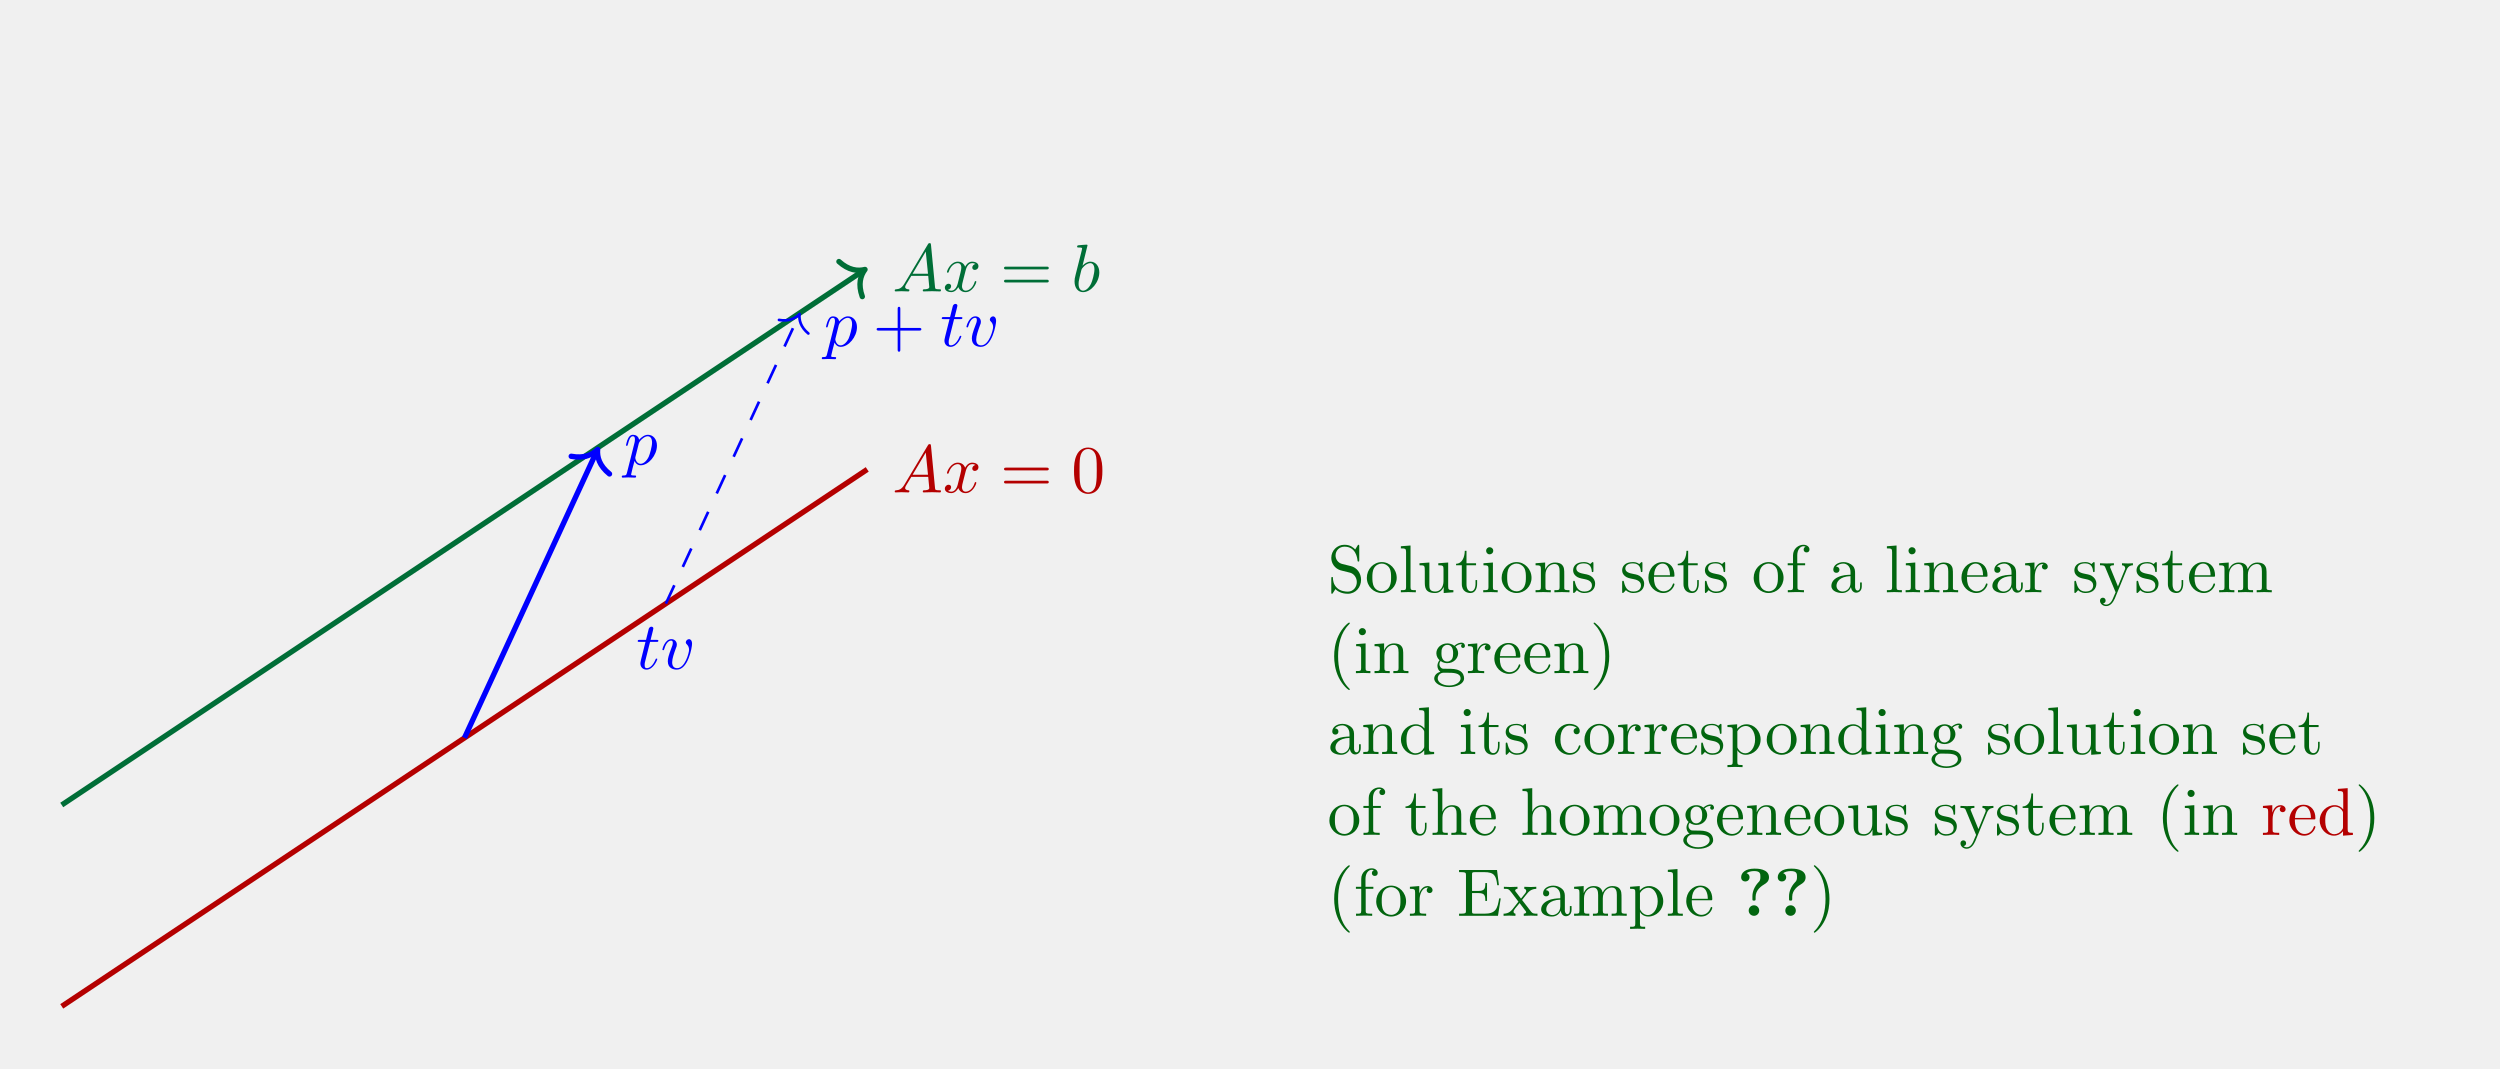
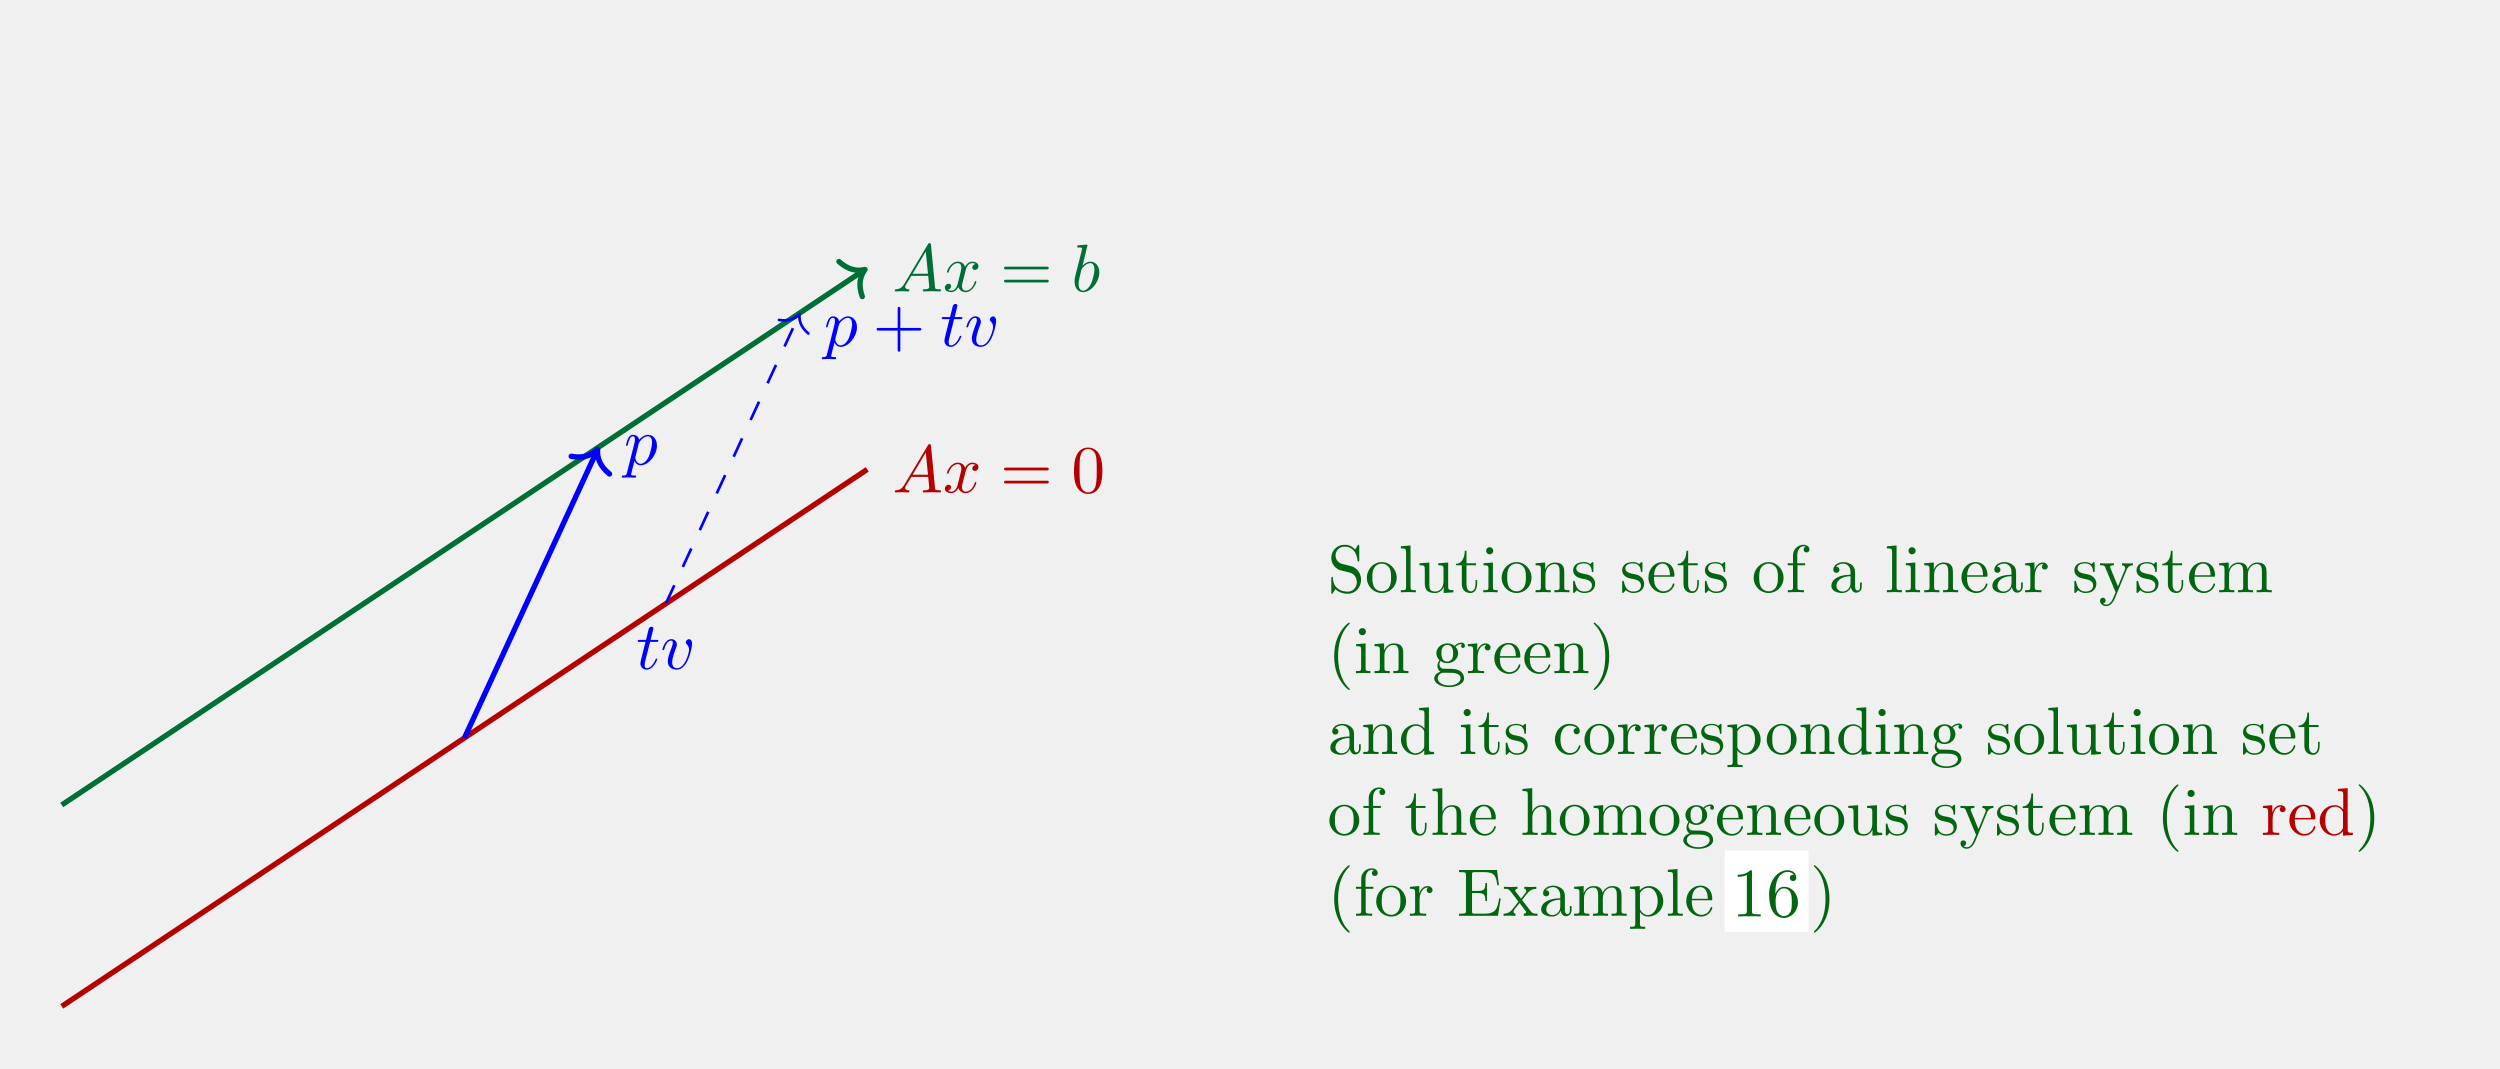
<svg xmlns="http://www.w3.org/2000/svg" xmlns:xlink="http://www.w3.org/1999/xlink" width="367.445" height="157.115" viewBox="0 0 367.445 157.115">
  <defs>
    <g>
      <g id="glyph-0-0">
        <path d="M 1.766 -1.141 C 1.375 -0.469 0.984 -0.344 0.562 -0.312 C 0.438 -0.297 0.344 -0.297 0.344 -0.109 C 0.344 -0.047 0.391 0 0.469 0 C 0.75 0 1.047 -0.031 1.328 -0.031 C 1.656 -0.031 2 0 2.312 0 C 2.375 0 2.5 0 2.5 -0.188 C 2.5 -0.297 2.422 -0.312 2.344 -0.312 C 2.125 -0.328 1.875 -0.406 1.875 -0.656 C 1.875 -0.766 1.938 -0.875 2.016 -1.016 L 2.781 -2.281 L 5.266 -2.281 C 5.281 -2.078 5.422 -0.734 5.422 -0.641 C 5.422 -0.344 4.906 -0.312 4.703 -0.312 C 4.562 -0.312 4.469 -0.312 4.469 -0.109 C 4.469 0 4.594 0 4.609 0 C 5.016 0 5.438 -0.031 5.844 -0.031 C 6.094 -0.031 6.719 0 6.969 0 C 7.031 0 7.141 0 7.141 -0.203 C 7.141 -0.312 7.047 -0.312 6.922 -0.312 C 6.297 -0.312 6.297 -0.375 6.266 -0.656 L 5.672 -6.859 C 5.641 -7.047 5.641 -7.094 5.484 -7.094 C 5.312 -7.094 5.281 -7.031 5.219 -6.922 Z M 2.969 -2.594 L 4.906 -5.859 L 5.234 -2.594 Z M 2.969 -2.594 " />
      </g>
      <g id="glyph-0-1">
        <path d="M 3.312 -2.984 C 3.375 -3.25 3.594 -4.156 4.297 -4.156 C 4.344 -4.156 4.578 -4.156 4.781 -4.031 C 4.5 -3.984 4.312 -3.734 4.312 -3.5 C 4.312 -3.344 4.422 -3.156 4.688 -3.156 C 4.906 -3.156 5.219 -3.328 5.219 -3.719 C 5.219 -4.234 4.641 -4.375 4.297 -4.375 C 3.719 -4.375 3.375 -3.859 3.266 -3.625 C 3.016 -4.281 2.484 -4.375 2.188 -4.375 C 1.156 -4.375 0.594 -3.094 0.594 -2.859 C 0.594 -2.75 0.688 -2.75 0.719 -2.75 C 0.797 -2.75 0.828 -2.781 0.844 -2.859 C 1.172 -3.906 1.828 -4.156 2.172 -4.156 C 2.359 -4.156 2.703 -4.078 2.703 -3.5 C 2.703 -3.188 2.531 -2.531 2.172 -1.141 C 2.016 -0.531 1.672 -0.109 1.234 -0.109 C 1.172 -0.109 0.938 -0.109 0.734 -0.234 C 0.984 -0.281 1.203 -0.5 1.203 -0.766 C 1.203 -1.047 0.984 -1.125 0.828 -1.125 C 0.531 -1.125 0.281 -0.859 0.281 -0.547 C 0.281 -0.094 0.781 0.109 1.219 0.109 C 1.875 0.109 2.234 -0.578 2.266 -0.641 C 2.375 -0.281 2.734 0.109 3.328 0.109 C 4.344 0.109 4.906 -1.172 4.906 -1.422 C 4.906 -1.516 4.828 -1.516 4.797 -1.516 C 4.703 -1.516 4.688 -1.469 4.672 -1.406 C 4.344 -0.344 3.672 -0.109 3.344 -0.109 C 2.969 -0.109 2.797 -0.422 2.797 -0.766 C 2.797 -0.984 2.859 -1.203 2.969 -1.641 Z M 3.312 -2.984 " />
      </g>
      <g id="glyph-0-2">
        <path d="M 2.375 -6.766 C 2.375 -6.781 2.375 -6.875 2.234 -6.875 C 2.016 -6.875 1.281 -6.797 1.031 -6.781 C 0.953 -6.766 0.844 -6.75 0.844 -6.578 C 0.844 -6.453 0.938 -6.453 1.078 -6.453 C 1.562 -6.453 1.578 -6.391 1.578 -6.297 C 1.578 -6.219 1.484 -5.891 1.438 -5.672 L 0.625 -2.453 C 0.5 -1.953 0.469 -1.797 0.469 -1.453 C 0.469 -0.5 0.984 0.109 1.719 0.109 C 2.891 0.109 4.109 -1.359 4.109 -2.797 C 4.109 -3.688 3.594 -4.375 2.797 -4.375 C 2.344 -4.375 1.938 -4.094 1.641 -3.781 Z M 1.438 -3.016 C 1.5 -3.234 1.5 -3.266 1.578 -3.375 C 2.078 -4.016 2.516 -4.156 2.781 -4.156 C 3.125 -4.156 3.391 -3.859 3.391 -3.234 C 3.391 -2.641 3.078 -1.5 2.891 -1.125 C 2.562 -0.469 2.109 -0.109 1.719 -0.109 C 1.391 -0.109 1.062 -0.375 1.062 -1.109 C 1.062 -1.297 1.062 -1.484 1.219 -2.109 Z M 1.438 -3.016 " />
      </g>
      <g id="glyph-0-3">
        <path d="M 0.453 1.203 C 0.359 1.547 0.344 1.609 -0.094 1.609 C -0.203 1.609 -0.312 1.609 -0.312 1.797 C -0.312 1.875 -0.266 1.922 -0.188 1.922 C 0.078 1.922 0.359 1.891 0.641 1.891 C 0.969 1.891 1.312 1.922 1.625 1.922 C 1.672 1.922 1.797 1.922 1.797 1.719 C 1.797 1.609 1.703 1.609 1.562 1.609 C 1.062 1.609 1.062 1.547 1.062 1.453 C 1.062 1.344 1.484 -0.281 1.562 -0.531 C 1.688 -0.234 1.969 0.109 2.469 0.109 C 3.609 0.109 4.859 -1.344 4.859 -2.797 C 4.859 -3.719 4.297 -4.375 3.531 -4.375 C 3.047 -4.375 2.562 -4.016 2.234 -3.641 C 2.141 -4.172 1.719 -4.375 1.344 -4.375 C 0.891 -4.375 0.703 -4 0.609 -3.812 C 0.438 -3.484 0.312 -2.875 0.312 -2.859 C 0.312 -2.75 0.406 -2.75 0.422 -2.75 C 0.531 -2.75 0.531 -2.766 0.594 -2.984 C 0.766 -3.688 0.953 -4.156 1.312 -4.156 C 1.484 -4.156 1.625 -4.078 1.625 -3.703 C 1.625 -3.484 1.594 -3.375 1.562 -3.203 Z M 2.188 -3.094 C 2.266 -3.359 2.531 -3.641 2.703 -3.781 C 3.047 -4.094 3.344 -4.156 3.5 -4.156 C 3.906 -4.156 4.141 -3.812 4.141 -3.234 C 4.141 -2.641 3.812 -1.5 3.641 -1.125 C 3.297 -0.438 2.828 -0.109 2.453 -0.109 C 1.797 -0.109 1.672 -0.938 1.672 -0.984 C 1.672 -1.016 1.672 -1.031 1.703 -1.156 Z M 2.188 -3.094 " />
      </g>
      <g id="glyph-0-4">
        <path d="M 2.047 -3.969 L 2.969 -3.969 C 3.172 -3.969 3.266 -3.969 3.266 -4.156 C 3.266 -4.266 3.172 -4.266 2.984 -4.266 L 2.125 -4.266 C 2.484 -5.672 2.531 -5.875 2.531 -5.938 C 2.531 -6.109 2.406 -6.203 2.234 -6.203 C 2.203 -6.203 1.938 -6.188 1.844 -5.844 L 1.453 -4.266 L 0.531 -4.266 C 0.328 -4.266 0.234 -4.266 0.234 -4.078 C 0.234 -3.969 0.312 -3.969 0.5 -3.969 L 1.375 -3.969 C 0.656 -1.156 0.625 -0.984 0.625 -0.797 C 0.625 -0.266 1 0.109 1.531 0.109 C 2.547 0.109 3.109 -1.344 3.109 -1.422 C 3.109 -1.516 3.031 -1.516 2.984 -1.516 C 2.906 -1.516 2.891 -1.484 2.844 -1.375 C 2.422 -0.344 1.891 -0.109 1.562 -0.109 C 1.344 -0.109 1.25 -0.234 1.25 -0.562 C 1.25 -0.797 1.266 -0.875 1.312 -1.047 Z M 2.047 -3.969 " />
      </g>
      <g id="glyph-0-5">
        <path d="M 4.641 -3.688 C 4.641 -4.219 4.375 -4.375 4.203 -4.375 C 3.953 -4.375 3.719 -4.125 3.719 -3.906 C 3.719 -3.781 3.766 -3.719 3.875 -3.609 C 4.078 -3.406 4.203 -3.156 4.203 -2.797 C 4.203 -2.375 3.609 -0.109 2.453 -0.109 C 1.938 -0.109 1.719 -0.453 1.719 -0.969 C 1.719 -1.531 1.984 -2.25 2.281 -3.078 C 2.359 -3.234 2.406 -3.375 2.406 -3.562 C 2.406 -4.016 2.094 -4.375 1.594 -4.375 C 0.656 -4.375 0.281 -2.938 0.281 -2.859 C 0.281 -2.75 0.391 -2.75 0.406 -2.75 C 0.5 -2.75 0.516 -2.781 0.562 -2.938 C 0.859 -3.938 1.281 -4.156 1.562 -4.156 C 1.641 -4.156 1.812 -4.156 1.812 -3.844 C 1.812 -3.594 1.719 -3.328 1.641 -3.156 C 1.203 -2 1.078 -1.547 1.078 -1.125 C 1.078 -0.047 1.953 0.109 2.406 0.109 C 4.078 0.109 4.641 -3.172 4.641 -3.688 Z M 4.641 -3.688 " />
      </g>
      <g id="glyph-1-0">
        <path d="M 6.812 -3.234 C 6.953 -3.234 7.141 -3.234 7.141 -3.438 C 7.141 -3.641 6.953 -3.641 6.812 -3.641 L 0.875 -3.641 C 0.75 -3.641 0.562 -3.641 0.562 -3.438 C 0.562 -3.234 0.75 -3.234 0.891 -3.234 Z M 6.812 -1.312 C 6.953 -1.312 7.141 -1.312 7.141 -1.516 C 7.141 -1.719 6.953 -1.719 6.812 -1.719 L 0.891 -1.719 C 0.75 -1.719 0.562 -1.719 0.562 -1.516 C 0.562 -1.312 0.75 -1.312 0.875 -1.312 Z M 6.812 -1.312 " />
      </g>
      <g id="glyph-1-1">
        <path d="M 4.562 -3.172 C 4.562 -3.969 4.5 -4.75 4.156 -5.484 C 3.703 -6.438 2.891 -6.594 2.484 -6.594 C 1.875 -6.594 1.156 -6.344 0.75 -5.422 C 0.438 -4.734 0.391 -3.969 0.391 -3.172 C 0.391 -2.422 0.422 -1.531 0.828 -0.781 C 1.266 0.016 1.984 0.219 2.469 0.219 C 3 0.219 3.75 0.016 4.188 -0.938 C 4.5 -1.609 4.562 -2.391 4.562 -3.172 Z M 2.469 0 C 2.078 0 1.5 -0.25 1.312 -1.203 C 1.203 -1.797 1.203 -2.703 1.203 -3.281 C 1.203 -3.922 1.203 -4.578 1.281 -5.109 C 1.469 -6.297 2.219 -6.375 2.469 -6.375 C 2.797 -6.375 3.453 -6.203 3.641 -5.219 C 3.734 -4.672 3.734 -3.906 3.734 -3.281 C 3.734 -2.547 3.734 -1.875 3.625 -1.234 C 3.484 -0.297 2.906 0 2.469 0 Z M 2.469 0 " />
      </g>
      <g id="glyph-1-2">
        <path d="M 4.047 -2.281 L 6.812 -2.281 C 6.953 -2.281 7.141 -2.281 7.141 -2.484 C 7.141 -2.672 6.953 -2.672 6.812 -2.672 L 4.047 -2.672 L 4.047 -5.453 C 4.047 -5.594 4.047 -5.781 3.859 -5.781 C 3.656 -5.781 3.656 -5.594 3.656 -5.453 L 3.656 -2.672 L 0.875 -2.672 C 0.75 -2.672 0.562 -2.672 0.562 -2.484 C 0.562 -2.281 0.75 -2.281 0.875 -2.281 L 3.656 -2.281 L 3.656 0.5 C 3.656 0.641 3.656 0.828 3.859 0.828 C 4.047 0.828 4.047 0.641 4.047 0.5 Z M 4.047 -2.281 " />
      </g>
      <g id="glyph-1-3">
        <path d="M 3.453 -3.844 L 2.188 -4.156 C 1.578 -4.297 1.188 -4.828 1.188 -5.406 C 1.188 -6.109 1.719 -6.703 2.5 -6.703 C 4.156 -6.703 4.375 -5.078 4.422 -4.641 C 4.438 -4.578 4.438 -4.516 4.547 -4.516 C 4.672 -4.516 4.672 -4.562 4.672 -4.75 L 4.672 -6.75 C 4.672 -6.922 4.672 -6.984 4.562 -6.984 C 4.5 -6.984 4.484 -6.969 4.422 -6.859 L 4.078 -6.297 C 3.781 -6.578 3.375 -6.984 2.484 -6.984 C 1.391 -6.984 0.562 -6.109 0.562 -5.062 C 0.562 -4.234 1.078 -3.516 1.859 -3.25 C 1.969 -3.203 2.469 -3.094 3.156 -2.922 C 3.422 -2.859 3.719 -2.781 4 -2.422 C 4.203 -2.156 4.312 -1.828 4.312 -1.5 C 4.312 -0.797 3.812 -0.094 2.984 -0.094 C 2.688 -0.094 1.938 -0.141 1.422 -0.625 C 0.844 -1.156 0.812 -1.797 0.797 -2.156 C 0.797 -2.25 0.719 -2.25 0.688 -2.25 C 0.562 -2.25 0.562 -2.172 0.562 -2 L 0.562 -0.016 C 0.562 0.156 0.562 0.219 0.656 0.219 C 0.734 0.219 0.75 0.203 0.812 0.094 C 0.812 0.078 0.844 0.047 1.172 -0.469 C 1.469 -0.141 2.109 0.219 2.984 0.219 C 4.156 0.219 4.938 -0.75 4.938 -1.844 C 4.938 -2.828 4.297 -3.641 3.453 -3.844 Z M 3.453 -3.844 " />
      </g>
      <g id="glyph-1-4">
        <path d="M 4.672 -2.125 C 4.672 -3.391 3.672 -4.438 2.484 -4.438 C 1.234 -4.438 0.281 -3.359 0.281 -2.125 C 0.281 -0.844 1.312 0.109 2.469 0.109 C 3.672 0.109 4.672 -0.859 4.672 -2.125 Z M 2.484 -0.141 C 2.047 -0.141 1.609 -0.344 1.344 -0.797 C 1.094 -1.234 1.094 -1.844 1.094 -2.203 C 1.094 -2.578 1.094 -3.125 1.344 -3.562 C 1.609 -4.016 2.078 -4.219 2.469 -4.219 C 2.906 -4.219 3.328 -4 3.594 -3.578 C 3.844 -3.156 3.844 -2.578 3.844 -2.203 C 3.844 -1.844 3.844 -1.312 3.625 -0.875 C 3.406 -0.422 2.969 -0.141 2.484 -0.141 Z M 2.484 -0.141 " />
      </g>
      <g id="glyph-1-5">
        <path d="M 1.75 -6.875 L 0.328 -6.766 L 0.328 -6.453 C 1.016 -6.453 1.094 -6.391 1.094 -5.906 L 1.094 -0.75 C 1.094 -0.312 0.984 -0.312 0.328 -0.312 L 0.328 0 C 0.656 -0.016 1.172 -0.031 1.422 -0.031 C 1.672 -0.031 2.156 -0.016 2.531 0 L 2.531 -0.312 C 1.859 -0.312 1.75 -0.312 1.75 -0.75 Z M 1.75 -6.875 " />
      </g>
      <g id="glyph-1-6">
        <path d="M 3.875 -0.781 L 3.875 0.109 L 5.297 0 L 5.297 -0.312 C 4.609 -0.312 4.531 -0.375 4.531 -0.859 L 4.531 -4.375 L 3.078 -4.266 L 3.078 -3.969 C 3.766 -3.969 3.844 -3.891 3.844 -3.406 L 3.844 -1.641 C 3.844 -0.781 3.375 -0.109 2.641 -0.109 C 1.812 -0.109 1.766 -0.578 1.766 -1.094 L 1.766 -4.375 L 0.312 -4.266 L 0.312 -3.969 C 1.094 -3.969 1.094 -3.938 1.094 -3.047 L 1.094 -1.562 C 1.094 -0.797 1.094 0.109 2.594 0.109 C 3.156 0.109 3.594 -0.172 3.875 -0.781 Z M 3.875 -0.781 " />
      </g>
      <g id="glyph-1-7">
        <path d="M 1.719 -3.969 L 3.125 -3.969 L 3.125 -4.266 L 1.719 -4.266 L 1.719 -6.094 L 1.469 -6.094 C 1.453 -5.281 1.156 -4.219 0.188 -4.188 L 0.188 -3.969 L 1.031 -3.969 L 1.031 -1.234 C 1.031 -0.016 1.953 0.109 2.312 0.109 C 3.016 0.109 3.281 -0.594 3.281 -1.234 L 3.281 -1.797 L 3.047 -1.797 L 3.047 -1.25 C 3.047 -0.516 2.75 -0.141 2.375 -0.141 C 1.719 -0.141 1.719 -1.047 1.719 -1.203 Z M 1.719 -3.969 " />
      </g>
      <g id="glyph-1-8">
        <path d="M 1.75 -4.375 L 0.359 -4.266 L 0.359 -3.969 C 1.016 -3.969 1.094 -3.906 1.094 -3.422 L 1.094 -0.75 C 1.094 -0.312 0.984 -0.312 0.328 -0.312 L 0.328 0 C 0.641 -0.016 1.172 -0.031 1.422 -0.031 C 1.766 -0.031 2.109 -0.016 2.453 0 L 2.453 -0.312 C 1.797 -0.312 1.75 -0.359 1.75 -0.75 Z M 1.797 -6.109 C 1.797 -6.422 1.547 -6.625 1.266 -6.625 C 0.953 -6.625 0.75 -6.359 0.75 -6.109 C 0.75 -5.828 0.953 -5.578 1.266 -5.578 C 1.547 -5.578 1.797 -5.781 1.797 -6.109 Z M 1.797 -6.109 " />
      </g>
      <g id="glyph-1-9">
        <path d="M 1.094 -3.406 L 1.094 -0.75 C 1.094 -0.312 0.984 -0.312 0.312 -0.312 L 0.312 0 C 0.656 -0.016 1.172 -0.031 1.438 -0.031 C 1.688 -0.031 2.203 -0.016 2.547 0 L 2.547 -0.312 C 1.875 -0.312 1.766 -0.312 1.766 -0.75 L 1.766 -2.578 C 1.766 -3.609 2.484 -4.156 3.109 -4.156 C 3.734 -4.156 3.844 -3.625 3.844 -3.062 L 3.844 -0.75 C 3.844 -0.312 3.734 -0.312 3.078 -0.312 L 3.078 0 C 3.422 -0.016 3.922 -0.031 4.188 -0.031 C 4.453 -0.031 4.969 -0.016 5.297 0 L 5.297 -0.312 C 4.781 -0.312 4.531 -0.312 4.531 -0.609 L 4.531 -2.5 C 4.531 -3.344 4.531 -3.656 4.219 -4.016 C 4.078 -4.188 3.75 -4.375 3.188 -4.375 C 2.453 -4.375 1.984 -3.953 1.719 -3.344 L 1.719 -4.375 L 0.312 -4.266 L 0.312 -3.969 C 1.016 -3.969 1.094 -3.891 1.094 -3.406 Z M 1.094 -3.406 " />
      </g>
      <g id="glyph-1-10">
        <path d="M 2.062 -1.922 C 2.281 -1.875 3.094 -1.719 3.094 -1.016 C 3.094 -0.5 2.75 -0.109 1.969 -0.109 C 1.141 -0.109 0.781 -0.672 0.594 -1.516 C 0.562 -1.641 0.562 -1.688 0.453 -1.688 C 0.328 -1.688 0.328 -1.609 0.328 -1.438 L 0.328 -0.125 C 0.328 0.047 0.328 0.109 0.438 0.109 C 0.484 0.109 0.5 0.094 0.688 -0.094 C 0.703 -0.109 0.703 -0.125 0.875 -0.312 C 1.312 0.094 1.766 0.109 1.969 0.109 C 3.109 0.109 3.562 -0.562 3.562 -1.266 C 3.562 -1.797 3.266 -2.094 3.156 -2.203 C 2.828 -2.531 2.438 -2.609 2.016 -2.688 C 1.469 -2.797 0.797 -2.922 0.797 -3.5 C 0.797 -3.844 1.062 -4.25 1.906 -4.25 C 3 -4.25 3.047 -3.359 3.078 -3.047 C 3.078 -2.969 3.172 -2.969 3.188 -2.969 C 3.312 -2.969 3.312 -3.016 3.312 -3.203 L 3.312 -4.203 C 3.312 -4.375 3.312 -4.438 3.203 -4.438 C 3.156 -4.438 3.141 -4.438 3.016 -4.312 C 2.984 -4.281 2.875 -4.188 2.844 -4.156 C 2.469 -4.438 2.062 -4.438 1.906 -4.438 C 0.703 -4.438 0.328 -3.781 0.328 -3.219 C 0.328 -2.875 0.484 -2.594 0.75 -2.375 C 1.062 -2.125 1.344 -2.062 2.062 -1.922 Z M 2.062 -1.922 " />
      </g>
      <g id="glyph-1-11">
        <path d="M 1.109 -2.5 C 1.172 -3.969 2 -4.219 2.344 -4.219 C 3.359 -4.219 3.453 -2.875 3.453 -2.5 Z M 1.094 -2.281 L 3.859 -2.281 C 4.078 -2.281 4.109 -2.281 4.109 -2.5 C 4.109 -3.484 3.578 -4.438 2.344 -4.438 C 1.188 -4.438 0.281 -3.422 0.281 -2.172 C 0.281 -0.859 1.312 0.109 2.453 0.109 C 3.672 0.109 4.109 -0.984 4.109 -1.172 C 4.109 -1.281 4.031 -1.297 3.984 -1.297 C 3.891 -1.297 3.875 -1.234 3.859 -1.156 C 3.5 -0.141 2.609 -0.141 2.516 -0.141 C 2.016 -0.141 1.625 -0.438 1.391 -0.797 C 1.094 -1.281 1.094 -1.938 1.094 -2.281 Z M 1.094 -2.281 " />
      </g>
      <g id="glyph-1-12">
        <path d="M 1.734 -4.266 L 1.734 -5.422 C 1.734 -6.297 2.203 -6.766 2.641 -6.766 C 2.672 -6.766 2.828 -6.766 2.969 -6.703 C 2.859 -6.656 2.672 -6.531 2.672 -6.281 C 2.672 -6.047 2.828 -5.859 3.094 -5.859 C 3.391 -5.859 3.531 -6.047 3.531 -6.297 C 3.531 -6.656 3.172 -6.984 2.641 -6.984 C 1.953 -6.984 1.109 -6.453 1.109 -5.406 L 1.109 -4.266 L 0.328 -4.266 L 0.328 -3.969 L 1.109 -3.969 L 1.109 -0.75 C 1.109 -0.312 1 -0.312 0.344 -0.312 L 0.344 0 C 0.719 -0.016 1.188 -0.031 1.469 -0.031 C 1.859 -0.031 2.328 -0.031 2.719 0 L 2.719 -0.312 L 2.516 -0.312 C 1.781 -0.312 1.766 -0.422 1.766 -0.766 L 1.766 -3.969 L 2.891 -3.969 L 2.891 -4.266 Z M 1.734 -4.266 " />
      </g>
      <g id="glyph-1-13">
        <path d="M 3.297 -0.75 C 3.344 -0.359 3.609 0.062 4.078 0.062 C 4.281 0.062 4.891 -0.078 4.891 -0.875 L 4.891 -1.438 L 4.641 -1.438 L 4.641 -0.875 C 4.641 -0.312 4.391 -0.25 4.281 -0.25 C 3.953 -0.25 3.906 -0.688 3.906 -0.75 L 3.906 -2.719 C 3.906 -3.141 3.906 -3.531 3.562 -3.891 C 3.172 -4.281 2.672 -4.438 2.203 -4.438 C 1.391 -4.438 0.703 -3.969 0.703 -3.312 C 0.703 -3.016 0.906 -2.859 1.156 -2.859 C 1.438 -2.859 1.609 -3.047 1.609 -3.312 C 1.609 -3.422 1.562 -3.75 1.109 -3.766 C 1.375 -4.109 1.859 -4.219 2.172 -4.219 C 2.672 -4.219 3.234 -3.828 3.234 -2.953 L 3.234 -2.578 C 2.719 -2.562 2.031 -2.531 1.406 -2.234 C 0.656 -1.891 0.422 -1.375 0.422 -0.938 C 0.422 -0.141 1.375 0.109 2 0.109 C 2.656 0.109 3.109 -0.281 3.297 -0.75 Z M 3.234 -2.375 L 3.234 -1.391 C 3.234 -0.453 2.516 -0.109 2.078 -0.109 C 1.578 -0.109 1.172 -0.453 1.172 -0.953 C 1.172 -1.5 1.594 -2.312 3.234 -2.375 Z M 3.234 -2.375 " />
      </g>
      <g id="glyph-1-14">
        <path d="M 1.656 -3.281 L 1.656 -4.375 L 0.281 -4.266 L 0.281 -3.969 C 0.969 -3.969 1.047 -3.891 1.047 -3.406 L 1.047 -0.75 C 1.047 -0.312 0.938 -0.312 0.281 -0.312 L 0.281 0 C 0.656 -0.016 1.125 -0.031 1.406 -0.031 C 1.797 -0.031 2.266 -0.031 2.672 0 L 2.672 -0.312 L 2.453 -0.312 C 1.719 -0.312 1.703 -0.422 1.703 -0.766 L 1.703 -2.297 C 1.703 -3.281 2.125 -4.156 2.875 -4.156 C 2.938 -4.156 2.969 -4.156 2.984 -4.156 C 2.953 -4.141 2.75 -4.016 2.75 -3.766 C 2.75 -3.484 2.969 -3.344 3.188 -3.344 C 3.359 -3.344 3.609 -3.453 3.609 -3.781 C 3.609 -4.094 3.297 -4.375 2.875 -4.375 C 2.156 -4.375 1.797 -3.719 1.656 -3.281 Z M 1.656 -3.281 " />
      </g>
      <g id="glyph-1-15">
        <path d="M 4.109 -3.328 C 4.375 -3.953 4.875 -3.969 5.031 -3.969 L 5.031 -4.266 C 4.797 -4.25 4.516 -4.234 4.297 -4.234 C 4.109 -4.234 3.641 -4.266 3.422 -4.266 L 3.422 -3.969 C 3.734 -3.953 3.891 -3.781 3.891 -3.531 C 3.891 -3.438 3.891 -3.422 3.828 -3.297 L 2.828 -0.859 L 1.734 -3.531 C 1.688 -3.625 1.672 -3.672 1.672 -3.703 C 1.672 -3.969 2.047 -3.969 2.234 -3.969 L 2.234 -4.266 C 1.969 -4.266 1.312 -4.234 1.156 -4.234 C 0.875 -4.234 0.484 -4.25 0.188 -4.266 L 0.188 -3.969 C 0.656 -3.969 0.859 -3.969 0.984 -3.609 L 2.484 0 C 2.422 0.125 2.281 0.453 2.234 0.578 C 2.016 1.125 1.734 1.812 1.094 1.812 C 1.047 1.812 0.828 1.812 0.641 1.641 C 0.938 1.594 1.016 1.375 1.016 1.219 C 1.016 0.953 0.828 0.797 0.609 0.797 C 0.406 0.797 0.188 0.938 0.188 1.234 C 0.188 1.672 0.609 2.031 1.094 2.031 C 1.719 2.031 2.125 1.469 2.375 0.906 Z M 4.109 -3.328 " />
      </g>
      <g id="glyph-1-16">
        <path d="M 1.094 -3.406 L 1.094 -0.75 C 1.094 -0.312 0.984 -0.312 0.312 -0.312 L 0.312 0 C 0.656 -0.016 1.172 -0.031 1.438 -0.031 C 1.688 -0.031 2.203 -0.016 2.547 0 L 2.547 -0.312 C 1.875 -0.312 1.766 -0.312 1.766 -0.75 L 1.766 -2.578 C 1.766 -3.609 2.484 -4.156 3.109 -4.156 C 3.734 -4.156 3.844 -3.625 3.844 -3.062 L 3.844 -0.75 C 3.844 -0.312 3.734 -0.312 3.078 -0.312 L 3.078 0 C 3.422 -0.016 3.922 -0.031 4.188 -0.031 C 4.453 -0.031 4.969 -0.016 5.297 0 L 5.297 -0.312 C 4.641 -0.312 4.531 -0.312 4.531 -0.75 L 4.531 -2.578 C 4.531 -3.609 5.234 -4.156 5.859 -4.156 C 6.484 -4.156 6.594 -3.625 6.594 -3.062 L 6.594 -0.75 C 6.594 -0.312 6.484 -0.312 5.828 -0.312 L 5.828 0 C 6.172 -0.016 6.672 -0.031 6.938 -0.031 C 7.203 -0.031 7.719 -0.016 8.047 0 L 8.047 -0.312 C 7.531 -0.312 7.297 -0.312 7.281 -0.609 L 7.281 -2.5 C 7.281 -3.344 7.281 -3.656 6.969 -4.016 C 6.828 -4.188 6.516 -4.375 5.938 -4.375 C 5.109 -4.375 4.672 -3.781 4.5 -3.406 C 4.359 -4.266 3.625 -4.375 3.188 -4.375 C 2.453 -4.375 1.984 -3.953 1.719 -3.344 L 1.719 -4.375 L 0.312 -4.266 L 0.312 -3.969 C 1.016 -3.969 1.094 -3.891 1.094 -3.406 Z M 1.094 -3.406 " />
      </g>
      <g id="glyph-1-17">
        <path d="M 3.281 2.375 C 3.281 2.344 3.281 2.328 3.109 2.156 C 1.875 0.906 1.562 -0.953 1.562 -2.484 C 1.562 -4.203 1.938 -5.922 3.156 -7.156 C 3.281 -7.281 3.281 -7.297 3.281 -7.328 C 3.281 -7.406 3.234 -7.438 3.188 -7.438 C 3.078 -7.438 2.188 -6.75 1.609 -5.5 C 1.094 -4.406 0.984 -3.312 0.984 -2.484 C 0.984 -1.703 1.094 -0.5 1.641 0.609 C 2.234 1.828 3.078 2.484 3.188 2.484 C 3.234 2.484 3.281 2.453 3.281 2.375 Z M 3.281 2.375 " />
      </g>
      <g id="glyph-1-18">
        <path d="M 2.203 -1.703 C 1.344 -1.703 1.344 -2.688 1.344 -2.922 C 1.344 -3.188 1.344 -3.5 1.5 -3.75 C 1.578 -3.875 1.797 -4.156 2.203 -4.156 C 3.062 -4.156 3.062 -3.156 3.062 -2.938 C 3.062 -2.672 3.047 -2.344 2.906 -2.094 C 2.828 -1.984 2.594 -1.703 2.203 -1.703 Z M 1.047 -1.312 C 1.047 -1.359 1.047 -1.578 1.219 -1.781 C 1.609 -1.5 2.016 -1.469 2.203 -1.469 C 3.125 -1.469 3.797 -2.156 3.797 -2.922 C 3.797 -3.281 3.641 -3.656 3.391 -3.891 C 3.75 -4.219 4.109 -4.266 4.297 -4.266 C 4.312 -4.266 4.359 -4.266 4.391 -4.266 C 4.281 -4.219 4.234 -4.109 4.234 -4 C 4.234 -3.828 4.359 -3.703 4.516 -3.703 C 4.609 -3.703 4.797 -3.781 4.797 -4 C 4.797 -4.172 4.688 -4.484 4.297 -4.484 C 4.094 -4.484 3.672 -4.422 3.25 -4.016 C 2.828 -4.344 2.422 -4.375 2.203 -4.375 C 1.281 -4.375 0.594 -3.688 0.594 -2.938 C 0.594 -2.5 0.812 -2.125 1.062 -1.906 C 0.938 -1.766 0.75 -1.438 0.75 -1.094 C 0.75 -0.781 0.875 -0.406 1.188 -0.203 C 0.594 -0.047 0.281 0.391 0.281 0.781 C 0.281 1.5 1.266 2.047 2.469 2.047 C 3.641 2.047 4.672 1.531 4.672 0.766 C 4.672 0.422 4.531 -0.094 4.016 -0.359 C 3.5 -0.641 2.922 -0.641 2.312 -0.641 C 2.078 -0.641 1.641 -0.641 1.578 -0.656 C 1.266 -0.688 1.047 -1 1.047 -1.312 Z M 2.484 1.812 C 1.469 1.812 0.797 1.312 0.797 0.781 C 0.797 0.328 1.172 -0.047 1.609 -0.062 L 2.188 -0.062 C 3.047 -0.062 4.156 -0.062 4.156 0.781 C 4.156 1.312 3.453 1.812 2.484 1.812 Z M 2.484 1.812 " />
      </g>
      <g id="glyph-1-19">
        <path d="M 2.859 -2.484 C 2.859 -3.25 2.75 -4.453 2.203 -5.562 C 1.609 -6.781 0.766 -7.438 0.656 -7.438 C 0.609 -7.438 0.562 -7.391 0.562 -7.328 C 0.562 -7.297 0.562 -7.281 0.75 -7.109 C 1.719 -6.125 2.281 -4.547 2.281 -2.484 C 2.281 -0.781 1.922 0.953 0.688 2.203 C 0.562 2.328 0.562 2.344 0.562 2.375 C 0.562 2.438 0.609 2.484 0.656 2.484 C 0.766 2.484 1.656 1.797 2.234 0.547 C 2.75 -0.547 2.859 -1.641 2.859 -2.484 Z M 2.859 -2.484 " />
      </g>
      <g id="glyph-1-20">
        <path d="M 3.766 -0.547 L 3.766 0.109 L 5.219 0 L 5.219 -0.312 C 4.531 -0.312 4.453 -0.375 4.453 -0.859 L 4.453 -6.875 L 3.016 -6.766 L 3.016 -6.453 C 3.719 -6.453 3.797 -6.391 3.797 -5.906 L 3.797 -3.766 C 3.5 -4.125 3.078 -4.375 2.547 -4.375 C 1.375 -4.375 0.344 -3.406 0.344 -2.125 C 0.344 -0.875 1.312 0.109 2.438 0.109 C 3.078 0.109 3.516 -0.234 3.766 -0.547 Z M 3.766 -3.203 L 3.766 -1.172 C 3.766 -0.984 3.766 -0.969 3.656 -0.797 C 3.359 -0.328 2.906 -0.109 2.484 -0.109 C 2.047 -0.109 1.688 -0.359 1.453 -0.75 C 1.188 -1.156 1.156 -1.719 1.156 -2.125 C 1.156 -2.484 1.172 -3.078 1.469 -3.531 C 1.672 -3.828 2.047 -4.156 2.578 -4.156 C 2.938 -4.156 3.344 -4.016 3.656 -3.562 C 3.766 -3.391 3.766 -3.375 3.766 -3.203 Z M 3.766 -3.203 " />
      </g>
      <g id="glyph-1-21">
        <path d="M 1.156 -2.156 C 1.156 -3.781 1.969 -4.188 2.5 -4.188 C 2.578 -4.188 3.203 -4.188 3.562 -3.828 C 3.156 -3.797 3.094 -3.5 3.094 -3.375 C 3.094 -3.109 3.266 -2.906 3.547 -2.906 C 3.797 -2.906 4 -3.078 4 -3.375 C 4 -4.047 3.25 -4.438 2.484 -4.438 C 1.25 -4.438 0.344 -3.375 0.344 -2.141 C 0.344 -0.875 1.312 0.109 2.469 0.109 C 3.797 0.109 4.109 -1.078 4.109 -1.172 C 4.109 -1.281 4.016 -1.281 3.984 -1.281 C 3.891 -1.281 3.875 -1.234 3.859 -1.172 C 3.562 -0.25 2.922 -0.141 2.562 -0.141 C 2.031 -0.141 1.156 -0.562 1.156 -2.156 Z M 1.156 -2.156 " />
      </g>
      <g id="glyph-1-22">
        <path d="M 1.703 -3.719 L 1.703 -4.375 L 0.281 -4.266 L 0.281 -3.969 C 0.984 -3.969 1.047 -3.906 1.047 -3.469 L 1.047 1.172 C 1.047 1.609 0.938 1.609 0.281 1.609 L 0.281 1.922 C 0.609 1.906 1.125 1.891 1.391 1.891 C 1.656 1.891 2.156 1.906 2.5 1.922 L 2.5 1.609 C 1.844 1.609 1.734 1.609 1.734 1.172 L 1.734 -0.578 C 1.781 -0.422 2.203 0.109 2.953 0.109 C 4.125 0.109 5.156 -0.859 5.156 -2.141 C 5.156 -3.391 4.203 -4.375 3.094 -4.375 C 2.312 -4.375 1.906 -3.938 1.703 -3.719 Z M 1.734 -1.125 L 1.734 -3.344 C 2.016 -3.844 2.5 -4.125 3.016 -4.125 C 3.734 -4.125 4.344 -3.266 4.344 -2.141 C 4.344 -0.938 3.641 -0.109 2.906 -0.109 C 2.516 -0.109 2.141 -0.312 1.875 -0.719 C 1.734 -0.922 1.734 -0.938 1.734 -1.125 Z M 1.734 -1.125 " />
      </g>
      <g id="glyph-1-23">
        <path d="M 1.094 -0.75 C 1.094 -0.312 0.984 -0.312 0.312 -0.312 L 0.312 0 C 0.656 -0.016 1.172 -0.031 1.438 -0.031 C 1.688 -0.031 2.203 -0.016 2.547 0 L 2.547 -0.312 C 1.875 -0.312 1.766 -0.312 1.766 -0.75 L 1.766 -2.578 C 1.766 -3.609 2.484 -4.156 3.109 -4.156 C 3.734 -4.156 3.844 -3.625 3.844 -3.062 L 3.844 -0.75 C 3.844 -0.312 3.734 -0.312 3.078 -0.312 L 3.078 0 C 3.422 -0.016 3.922 -0.031 4.188 -0.031 C 4.453 -0.031 4.969 -0.016 5.297 0 L 5.297 -0.312 C 4.781 -0.312 4.531 -0.312 4.531 -0.609 L 4.531 -2.5 C 4.531 -3.344 4.531 -3.656 4.219 -4.016 C 4.078 -4.188 3.75 -4.375 3.188 -4.375 C 2.344 -4.375 1.906 -3.781 1.75 -3.406 L 1.75 -6.875 L 0.312 -6.766 L 0.312 -6.453 C 1.016 -6.453 1.094 -6.391 1.094 -5.906 Z M 1.094 -0.75 " />
      </g>
      <g id="glyph-1-24">
        <path d="M 1.344 -0.766 C 1.344 -0.422 1.328 -0.312 0.562 -0.312 L 0.328 -0.312 L 0.328 0 L 6.047 0 L 6.453 -2.562 L 6.219 -2.562 C 5.969 -1.031 5.734 -0.312 4.031 -0.312 L 2.719 -0.312 C 2.25 -0.312 2.234 -0.375 2.234 -0.703 L 2.234 -3.344 L 3.125 -3.344 C 4.078 -3.344 4.188 -3.031 4.188 -2.188 L 4.438 -2.188 L 4.438 -4.812 L 4.188 -4.812 C 4.188 -3.969 4.078 -3.656 3.125 -3.656 L 2.234 -3.656 L 2.234 -6.031 C 2.234 -6.359 2.25 -6.422 2.719 -6.422 L 4 -6.422 C 5.516 -6.422 5.781 -5.891 5.938 -4.5 L 6.188 -4.5 L 5.906 -6.734 L 0.328 -6.734 L 0.328 -6.422 L 0.562 -6.422 C 1.328 -6.422 1.344 -6.312 1.344 -5.969 Z M 1.344 -0.766 " />
      </g>
      <g id="glyph-1-25">
        <path d="M 2.844 -2.328 C 3.141 -2.703 3.516 -3.188 3.75 -3.453 C 4.062 -3.797 4.469 -3.953 4.938 -3.969 L 4.938 -4.266 C 4.672 -4.25 4.375 -4.234 4.125 -4.234 C 3.828 -4.234 3.297 -4.266 3.172 -4.266 L 3.172 -3.969 C 3.375 -3.938 3.453 -3.812 3.453 -3.656 C 3.453 -3.5 3.359 -3.375 3.312 -3.312 L 2.688 -2.531 L 1.922 -3.531 C 1.828 -3.641 1.828 -3.656 1.828 -3.719 C 1.828 -3.859 1.984 -3.953 2.172 -3.969 L 2.172 -4.266 C 1.922 -4.266 1.266 -4.234 1.109 -4.234 C 0.906 -4.234 0.438 -4.25 0.172 -4.266 L 0.172 -3.969 C 0.859 -3.969 0.875 -3.953 1.344 -3.359 L 2.312 -2.078 L 1.391 -0.906 C 0.906 -0.328 0.328 -0.312 0.125 -0.312 L 0.125 0 C 0.375 -0.016 0.688 -0.031 0.938 -0.031 C 1.234 -0.031 1.641 -0.016 1.875 0 L 1.875 -0.312 C 1.672 -0.344 1.594 -0.469 1.594 -0.609 C 1.594 -0.828 1.875 -1.156 2.484 -1.875 L 3.234 -0.875 C 3.312 -0.766 3.453 -0.609 3.453 -0.562 C 3.453 -0.469 3.359 -0.312 3.094 -0.312 L 3.094 0 C 3.391 -0.016 3.938 -0.031 4.156 -0.031 C 4.422 -0.031 4.812 -0.016 5.109 0 L 5.109 -0.312 C 4.578 -0.312 4.391 -0.328 4.172 -0.609 Z M 2.844 -2.328 " />
      </g>
      <g id="glyph-2-0">
        <path d="M 2.766 -2.797 C 2.766 -3.828 3.688 -4.422 4.062 -4.641 C 4.266 -4.766 4.734 -5.031 4.734 -5.656 C 4.734 -6.938 2.969 -6.938 2.609 -6.938 C 1.234 -6.938 0.641 -6.312 0.641 -5.672 C 0.641 -5.203 1 -5.047 1.25 -5.047 C 1.562 -5.047 1.875 -5.266 1.875 -5.672 C 1.875 -6.125 1.453 -6.266 1.422 -6.266 C 1.688 -6.453 2.094 -6.578 2.547 -6.578 C 3.453 -6.578 3.469 -6.188 3.469 -5.719 C 3.469 -5.297 3.391 -5.125 3.188 -4.938 C 2.578 -4.297 2.297 -3.531 2.297 -2.875 L 2.297 -2.5 C 2.297 -2.281 2.297 -2.234 2.531 -2.234 C 2.766 -2.234 2.766 -2.297 2.766 -2.531 Z M 3.297 -0.766 C 3.297 -1.203 2.953 -1.547 2.531 -1.547 C 2.094 -1.547 1.75 -1.203 1.75 -0.766 C 1.75 -0.344 2.094 0 2.531 0 C 2.953 0 3.297 -0.344 3.297 -0.766 Z M 3.297 -0.766 " />
      </g>
    </g>
    <clipPath id="clip-0">
      <path clip-rule="nonzero" d="M 0.754 57 L 139 57 L 139 156.234 L 0.754 156.234 Z M 0.754 57 " />
    </clipPath>
    <clipPath id="clip-1">
      <path clip-rule="nonzero" d="M 0.754 28 L 139 28 L 139 130 L 0.754 130 Z M 0.754 28 " />
    </clipPath>
  </defs>
  <g clip-path="url(#clip-0)">
    <path fill="none" stroke-width="0.797" stroke-linecap="butt" stroke-linejoin="miter" stroke="rgb(70.589%, 0%, 0%)" stroke-opacity="1" stroke-miterlimit="10" d="M -59.528 -39.685 L 59.529 39.685 " transform="matrix(0.994399, 0, 0, -0.994399, 68.26883, 108.4511)" />
  </g>
  <g fill="rgb(70.589%, 0%, 0%)" fill-opacity="1">
    <use xlink:href="#glyph-0-0" x="131.161" y="72.373" />
    <use xlink:href="#glyph-0-1" x="138.591" y="72.373" />
  </g>
  <g fill="rgb(70.589%, 0%, 0%)" fill-opacity="1">
    <use xlink:href="#glyph-1-0" x="147.006" y="72.373" />
  </g>
  <g fill="rgb(70.589%, 0%, 0%)" fill-opacity="1">
    <use xlink:href="#glyph-1-1" x="157.466" y="72.373" />
  </g>
  <g clip-path="url(#clip-1)">
    <path fill="none" stroke-width="0.797" stroke-linecap="butt" stroke-linejoin="miter" stroke="rgb(0%, 43.137%, 21.57%)" stroke-opacity="1" stroke-miterlimit="10" d="M -59.528 -9.921 L 58.866 69.006 " transform="matrix(0.994399, 0, 0, -0.994399, 68.26883, 108.4511)" />
  </g>
  <path fill="none" stroke-width="0.797" stroke-linecap="round" stroke-linejoin="round" stroke="rgb(0%, 43.137%, 21.57%)" stroke-opacity="1" stroke-miterlimit="10" d="M -2.551 3.109 C -2.084 1.245 -1.047 0.364 -0 0.001 C -1.046 -0.364 -2.085 -1.243 -2.551 -3.109 " transform="matrix(0.82736, -0.551563, -0.551563, -0.82736, 127.1337, 39.61055)" />
  <g fill="rgb(0%, 43.137%, 21.57%)" fill-opacity="1">
    <use xlink:href="#glyph-0-0" x="131.161" y="42.831" />
    <use xlink:href="#glyph-0-1" x="138.591" y="42.831" />
  </g>
  <g fill="rgb(0%, 43.137%, 21.57%)" fill-opacity="1">
    <use xlink:href="#glyph-1-0" x="147.006" y="42.831" />
  </g>
  <g fill="rgb(0%, 43.137%, 21.57%)" fill-opacity="1">
    <use xlink:href="#glyph-0-2" x="157.466" y="42.831" />
  </g>
  <path fill="none" stroke-width="0.797" stroke-linecap="butt" stroke-linejoin="miter" stroke="rgb(0%, 0%, 100%)" stroke-opacity="1" stroke-miterlimit="10" d="M 0.001 0.002 L 19.508 42.27 " transform="matrix(0.994399, 0, 0, -0.994399, 68.26883, 108.4511)" />
  <path fill="none" stroke-width="0.797" stroke-linecap="round" stroke-linejoin="round" stroke="rgb(0%, 0%, 100%)" stroke-opacity="1" stroke-miterlimit="10" d="M -2.552 3.112 C -2.083 1.243 -1.046 0.364 0.001 -0.001 C -1.047 -0.364 -2.085 -1.246 -2.548 -3.112 " transform="matrix(0.416693, -0.902844, -0.902844, -0.416693, 87.83431, 66.05915)" />
  <g fill="rgb(0%, 0%, 100%)" fill-opacity="1">
    <use xlink:href="#glyph-0-3" x="91.698" y="68.278" />
  </g>
  <path fill="none" stroke-width="0.399" stroke-linecap="butt" stroke-linejoin="miter" stroke="rgb(0%, 0%, 100%)" stroke-opacity="1" stroke-dasharray="2.989 2.989" stroke-miterlimit="10" d="M 29.765 19.844 L 49.438 62.473 " transform="matrix(0.994399, 0, 0, -0.994399, 68.26883, 108.4511)" />
  <path fill="none" stroke-width="0.399" stroke-linecap="round" stroke-linejoin="round" stroke="rgb(0%, 0%, 100%)" stroke-opacity="1" stroke-miterlimit="10" d="M -2.073 2.391 C -1.693 0.957 -0.851 0.277 -0 -0.001 C -0.849 -0.281 -1.693 -0.955 -2.073 -2.39 " transform="matrix(0.416693, -0.902844, -0.902844, -0.416693, 117.5146, 46.14772)" />
  <g fill="rgb(0%, 0%, 100%)" fill-opacity="1">
    <use xlink:href="#glyph-0-4" x="93.498" y="98.313" />
    <use xlink:href="#glyph-0-5" x="97.075" y="98.313" />
  </g>
  <g fill="rgb(0%, 0%, 100%)" fill-opacity="1">
    <use xlink:href="#glyph-0-3" x="121.097" y="50.87" />
  </g>
  <g fill="rgb(0%, 0%, 100%)" fill-opacity="1">
    <use xlink:href="#glyph-1-2" x="128.281" y="50.87" />
  </g>
  <g fill="rgb(0%, 0%, 100%)" fill-opacity="1">
    <use xlink:href="#glyph-0-4" x="138.185" y="50.87" />
    <use xlink:href="#glyph-0-5" x="141.763" y="50.87" />
  </g>
  <g fill="rgb(0.783%, 39.609%, 5.881%)" fill-opacity="1">
    <use xlink:href="#glyph-1-3" x="195.109" y="87.052" />
    <use xlink:href="#glyph-1-4" x="200.614" y="87.052" />
    <use xlink:href="#glyph-1-5" x="205.567" y="87.052" />
    <use xlink:href="#glyph-1-6" x="208.319" y="87.052" />
    <use xlink:href="#glyph-1-7" x="213.823" y="87.052" />
    <use xlink:href="#glyph-1-8" x="217.676" y="87.052" />
    <use xlink:href="#glyph-1-4" x="220.428" y="87.052" />
    <use xlink:href="#glyph-1-9" x="225.382" y="87.052" />
    <use xlink:href="#glyph-1-10" x="230.886" y="87.052" />
  </g>
  <g fill="rgb(0.783%, 39.609%, 5.881%)" fill-opacity="1">
    <use xlink:href="#glyph-1-10" x="238.092" y="87.052" />
    <use xlink:href="#glyph-1-11" x="241.999" y="87.052" />
    <use xlink:href="#glyph-1-7" x="246.402" y="87.052" />
    <use xlink:href="#glyph-1-10" x="250.255" y="87.052" />
  </g>
  <g fill="rgb(0.783%, 39.609%, 5.881%)" fill-opacity="1">
    <use xlink:href="#glyph-1-4" x="257.471" y="87.052" />
    <use xlink:href="#glyph-1-12" x="262.424" y="87.052" />
  </g>
  <g fill="rgb(0.783%, 39.609%, 5.881%)" fill-opacity="1">
    <use xlink:href="#glyph-1-13" x="268.751" y="87.052" />
  </g>
  <g fill="rgb(0.783%, 39.609%, 5.881%)" fill-opacity="1">
    <use xlink:href="#glyph-1-5" x="277.003" y="87.052" />
    <use xlink:href="#glyph-1-8" x="279.755" y="87.052" />
    <use xlink:href="#glyph-1-9" x="282.507" y="87.052" />
    <use xlink:href="#glyph-1-11" x="288.011" y="87.052" />
    <use xlink:href="#glyph-1-13" x="292.414" y="87.052" />
    <use xlink:href="#glyph-1-14" x="297.367" y="87.052" />
  </g>
  <g fill="rgb(0.783%, 39.609%, 5.881%)" fill-opacity="1">
    <use xlink:href="#glyph-1-10" x="304.557" y="87.052" />
    <use xlink:href="#glyph-1-15" x="308.464" y="87.052" />
    <use xlink:href="#glyph-1-10" x="313.693" y="87.052" />
    <use xlink:href="#glyph-1-7" x="317.6" y="87.052" />
    <use xlink:href="#glyph-1-11" x="321.453" y="87.052" />
    <use xlink:href="#glyph-1-16" x="325.855" y="87.052" />
  </g>
  <g fill="rgb(0.783%, 39.609%, 5.881%)" fill-opacity="1">
    <use xlink:href="#glyph-1-17" x="195.109" y="98.94" />
    <use xlink:href="#glyph-1-8" x="198.962" y="98.94" />
    <use xlink:href="#glyph-1-9" x="201.714" y="98.94" />
  </g>
  <g fill="rgb(0.783%, 39.609%, 5.881%)" fill-opacity="1">
    <use xlink:href="#glyph-1-18" x="210.517" y="98.94" />
    <use xlink:href="#glyph-1-14" x="215.471" y="98.94" />
    <use xlink:href="#glyph-1-11" x="219.351" y="98.94" />
    <use xlink:href="#glyph-1-11" x="223.754" y="98.94" />
    <use xlink:href="#glyph-1-9" x="228.156" y="98.94" />
    <use xlink:href="#glyph-1-19" x="233.661" y="98.94" />
  </g>
  <g fill="rgb(0.783%, 39.609%, 5.881%)" fill-opacity="1">
    <use xlink:href="#glyph-1-13" x="195.109" y="110.829" />
    <use xlink:href="#glyph-1-9" x="200.063" y="110.829" />
    <use xlink:href="#glyph-1-20" x="205.567" y="110.829" />
  </g>
  <g fill="rgb(0.783%, 39.609%, 5.881%)" fill-opacity="1">
    <use xlink:href="#glyph-1-8" x="214.37" y="110.829" />
    <use xlink:href="#glyph-1-7" x="217.122" y="110.829" />
    <use xlink:href="#glyph-1-10" x="220.975" y="110.829" />
  </g>
  <g fill="rgb(0.783%, 39.609%, 5.881%)" fill-opacity="1">
    <use xlink:href="#glyph-1-21" x="228.191" y="110.829" />
    <use xlink:href="#glyph-1-4" x="232.594" y="110.829" />
    <use xlink:href="#glyph-1-14" x="237.547" y="110.829" />
    <use xlink:href="#glyph-1-14" x="241.428" y="110.829" />
    <use xlink:href="#glyph-1-11" x="245.308" y="110.829" />
    <use xlink:href="#glyph-1-10" x="249.711" y="110.829" />
    <use xlink:href="#glyph-1-22" x="253.618" y="110.829" />
  </g>
  <g fill="rgb(0.783%, 39.609%, 5.881%)" fill-opacity="1">
    <use xlink:href="#glyph-1-4" x="259.39" y="110.829" />
    <use xlink:href="#glyph-1-9" x="264.343" y="110.829" />
    <use xlink:href="#glyph-1-20" x="269.847" y="110.829" />
    <use xlink:href="#glyph-1-8" x="275.351" y="110.829" />
    <use xlink:href="#glyph-1-9" x="278.104" y="110.829" />
    <use xlink:href="#glyph-1-18" x="283.608" y="110.829" />
  </g>
  <g fill="rgb(0.783%, 39.609%, 5.881%)" fill-opacity="1">
    <use xlink:href="#glyph-1-10" x="291.87" y="110.829" />
    <use xlink:href="#glyph-1-4" x="295.777" y="110.829" />
    <use xlink:href="#glyph-1-5" x="300.731" y="110.829" />
    <use xlink:href="#glyph-1-6" x="303.483" y="110.829" />
    <use xlink:href="#glyph-1-7" x="308.987" y="110.829" />
    <use xlink:href="#glyph-1-8" x="312.84" y="110.829" />
    <use xlink:href="#glyph-1-4" x="315.592" y="110.829" />
    <use xlink:href="#glyph-1-9" x="320.545" y="110.829" />
  </g>
  <g fill="rgb(0.783%, 39.609%, 5.881%)" fill-opacity="1">
    <use xlink:href="#glyph-1-10" x="329.348" y="110.829" />
    <use xlink:href="#glyph-1-11" x="333.256" y="110.829" />
    <use xlink:href="#glyph-1-7" x="337.658" y="110.829" />
  </g>
  <g fill="rgb(0.783%, 39.609%, 5.881%)" fill-opacity="1">
    <use xlink:href="#glyph-1-4" x="195.109" y="122.717" />
    <use xlink:href="#glyph-1-12" x="200.063" y="122.717" />
  </g>
  <g fill="rgb(0.783%, 39.609%, 5.881%)" fill-opacity="1">
    <use xlink:href="#glyph-1-7" x="206.389" y="122.717" />
    <use xlink:href="#glyph-1-23" x="210.242" y="122.717" />
    <use xlink:href="#glyph-1-11" x="215.746" y="122.717" />
  </g>
  <g fill="rgb(0.783%, 39.609%, 5.881%)" fill-opacity="1">
    <use xlink:href="#glyph-1-23" x="223.458" y="122.717" />
    <use xlink:href="#glyph-1-4" x="228.962" y="122.717" />
    <use xlink:href="#glyph-1-16" x="233.915" y="122.717" />
    <use xlink:href="#glyph-1-4" x="242.171" y="122.717" />
    <use xlink:href="#glyph-1-18" x="247.124" y="122.717" />
    <use xlink:href="#glyph-1-11" x="252.077" y="122.717" />
    <use xlink:href="#glyph-1-9" x="256.48" y="122.717" />
    <use xlink:href="#glyph-1-11" x="261.984" y="122.717" />
    <use xlink:href="#glyph-1-4" x="266.387" y="122.717" />
    <use xlink:href="#glyph-1-6" x="271.34" y="122.717" />
    <use xlink:href="#glyph-1-10" x="276.844" y="122.717" />
  </g>
  <g fill="rgb(0.783%, 39.609%, 5.881%)" fill-opacity="1">
    <use xlink:href="#glyph-1-10" x="284.051" y="122.717" />
    <use xlink:href="#glyph-1-15" x="287.958" y="122.717" />
    <use xlink:href="#glyph-1-10" x="293.187" y="122.717" />
    <use xlink:href="#glyph-1-7" x="297.094" y="122.717" />
    <use xlink:href="#glyph-1-11" x="300.947" y="122.717" />
    <use xlink:href="#glyph-1-16" x="305.349" y="122.717" />
  </g>
  <g fill="rgb(0.783%, 39.609%, 5.881%)" fill-opacity="1">
    <use xlink:href="#glyph-1-17" x="316.913" y="122.717" />
    <use xlink:href="#glyph-1-8" x="320.766" y="122.717" />
    <use xlink:href="#glyph-1-9" x="323.518" y="122.717" />
  </g>
  <g fill="rgb(70.589%, 0%, 0%)" fill-opacity="1">
    <use xlink:href="#glyph-1-14" x="332.321" y="122.717" />
    <use xlink:href="#glyph-1-11" x="336.202" y="122.717" />
    <use xlink:href="#glyph-1-20" x="340.605" y="122.717" />
  </g>
  <g fill="rgb(0.783%, 39.609%, 5.881%)" fill-opacity="1">
    <use xlink:href="#glyph-1-19" x="346.109" y="122.717" />
  </g>
  <g fill="rgb(0.783%, 39.609%, 5.881%)" fill-opacity="1">
    <use xlink:href="#glyph-1-17" x="195.109" y="134.605" />
    <use xlink:href="#glyph-1-12" x="198.962" y="134.605" />
    <use xlink:href="#glyph-1-4" x="201.99" y="134.605" />
    <use xlink:href="#glyph-1-14" x="206.943" y="134.605" />
  </g>
  <g fill="rgb(0.783%, 39.609%, 5.881%)" fill-opacity="1">
    <use xlink:href="#glyph-1-24" x="214.122" y="134.605" />
    <use xlink:href="#glyph-1-25" x="220.865" y="134.605" />
    <use xlink:href="#glyph-1-13" x="226.094" y="134.605" />
    <use xlink:href="#glyph-1-16" x="231.047" y="134.605" />
    <use xlink:href="#glyph-1-22" x="239.303" y="134.605" />
    <use xlink:href="#glyph-1-5" x="244.807" y="134.605" />
    <use xlink:href="#glyph-1-11" x="247.559" y="134.605" />
  </g>
  <g fill="rgb(0.783%, 39.609%, 5.881%)" fill-opacity="1">
    <use xlink:href="#glyph-2-0" x="255.27" y="134.605" />
    <use xlink:href="#glyph-2-0" x="260.651" y="134.605" />
  </g>
  <g fill="rgb(0.783%, 39.609%, 5.881%)" fill-opacity="1">
    <use xlink:href="#glyph-1-19" x="266.031" y="134.605" />
  </g>
+   <rect x="253.5" y="125" width="12.3" height="12" fill="white" />
+   <text x="254.5" y="134.7" fill="#02650f" font-family="'Latin Modern Roman', 'CMU Serif', serif" font-size="10.2">16</text>
</svg>
